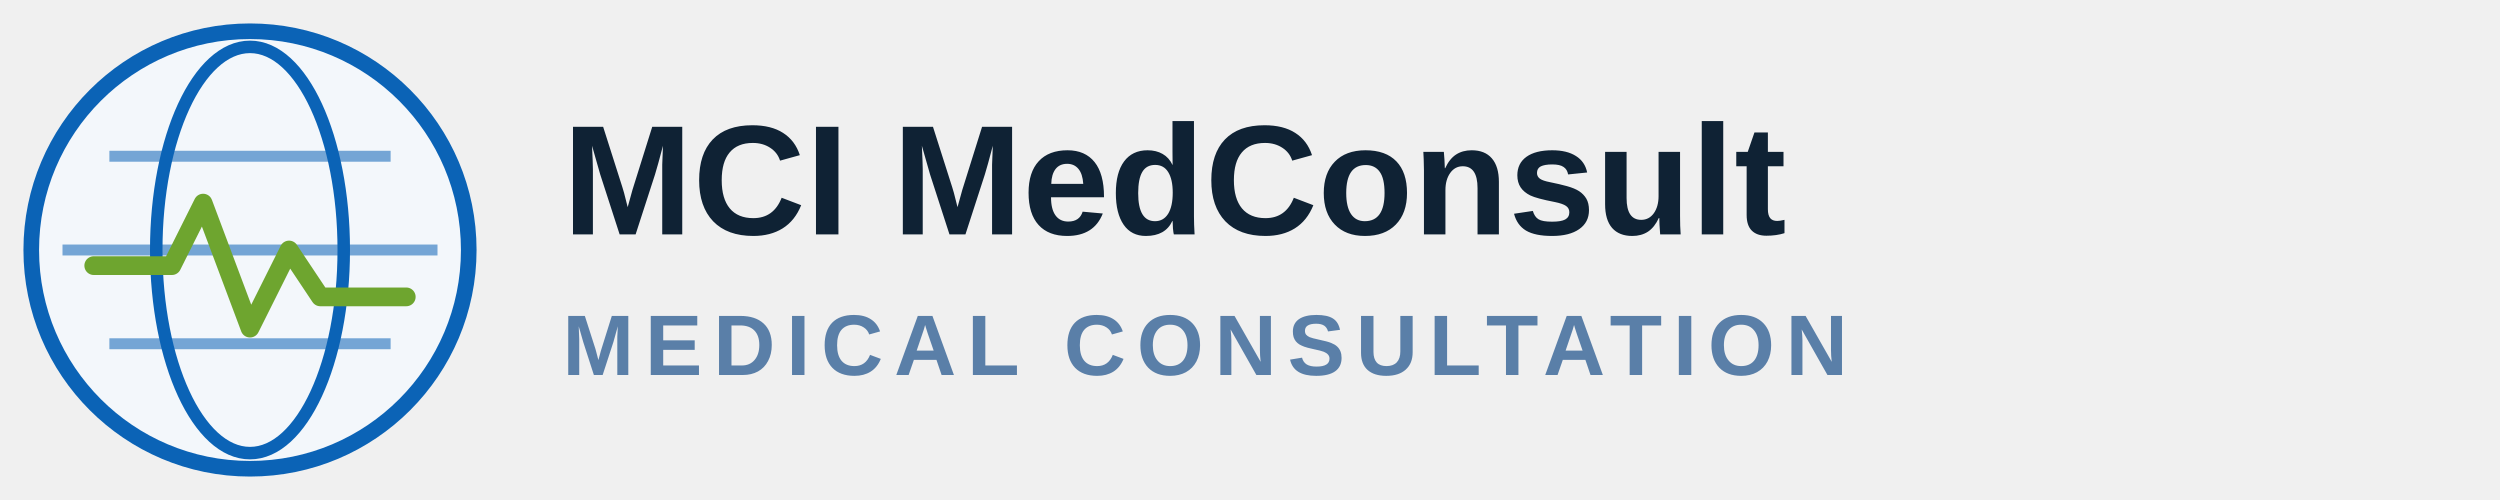
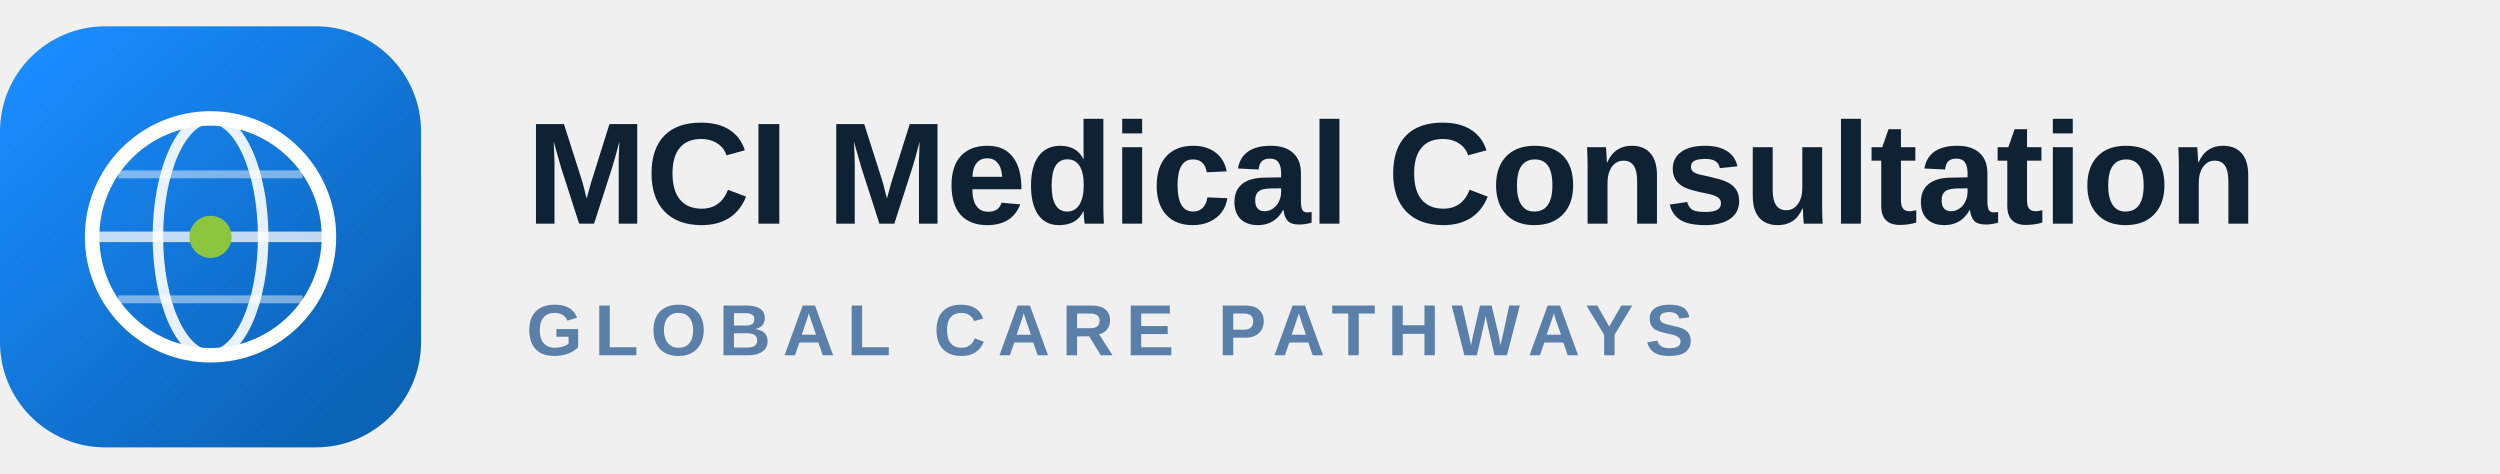
- <svg xmlns="http://www.w3.org/2000/svg" viewBox="0 0 320 64" fill="none" role="img" aria-label="MCI MedConsult">
-   <circle cx="32" cy="32" r="28" fill="#F3F7FB" stroke="#0B63B6" stroke-width="2" />
-   <ellipse cx="32" cy="32" rx="12" ry="26" stroke="#0B63B6" stroke-width="1.6" />
-   <path d="M8 32h48M14 20h36M14 44h36" stroke="#0B63B6" stroke-width="1.4" opacity=".55" />
-   <path d="M12 34h10l4-8 6 16 5-10 4 6h11" stroke="#6EA52F" stroke-width="2.4" stroke-linecap="round" stroke-linejoin="round" />
-   <text x="72" y="30" font-family="Manrope, Arial, sans-serif" font-size="20" font-weight="700" fill="#0F2234">MCI MedConsult</text>
-   <text x="72" y="48" font-family="Manrope, Arial, sans-serif" font-size="11" font-weight="600" letter-spacing="1.4" fill="#5A7FA8">MEDICAL CONSULTATION</text>
+ <svg xmlns="http://www.w3.org/2000/svg" viewBox="0 0 380 72" fill="none" role="img" aria-label="MCI Medical Consultation">
+   <defs>
+     <linearGradient id="mcl" x1="8" y1="6" x2="56" y2="58" gradientUnits="userSpaceOnUse">
+       <stop stop-color="#1A8CFF" />
+       <stop offset="1" stop-color="#0B63B6" />
+     </linearGradient>
+   </defs>
+   <rect x="0" y="4" width="64" height="64" rx="16" fill="url(#mcl)" />
+   <circle cx="32" cy="36" r="18" stroke="#fff" stroke-width="2.2" fill="none" />
+   <ellipse cx="32" cy="36" rx="8" ry="18" stroke="#fff" stroke-width="1.6" fill="none" opacity=".9" />
+   <path d="M14 36h36" stroke="#fff" stroke-width="1.6" opacity=".75" />
+   <path d="M18 26.5h28M18 45.5h28" stroke="#fff" stroke-width="1.2" opacity=".45" />
+   <circle cx="32" cy="36" r="3.2" fill="#8CC63F" />
+   <text x="80" y="34" font-family="Manrope, Arial, Helvetica, sans-serif" font-size="22" font-weight="700" fill="#0F2234" letter-spacing="-0.2">MCI Medical Consultation</text>
+   <text x="80" y="54" font-family="Manrope, Arial, Helvetica, sans-serif" font-size="11" font-weight="600" letter-spacing="1.8" fill="#5A7FA8">GLOBAL CARE PATHWAYS</text>
</svg>
